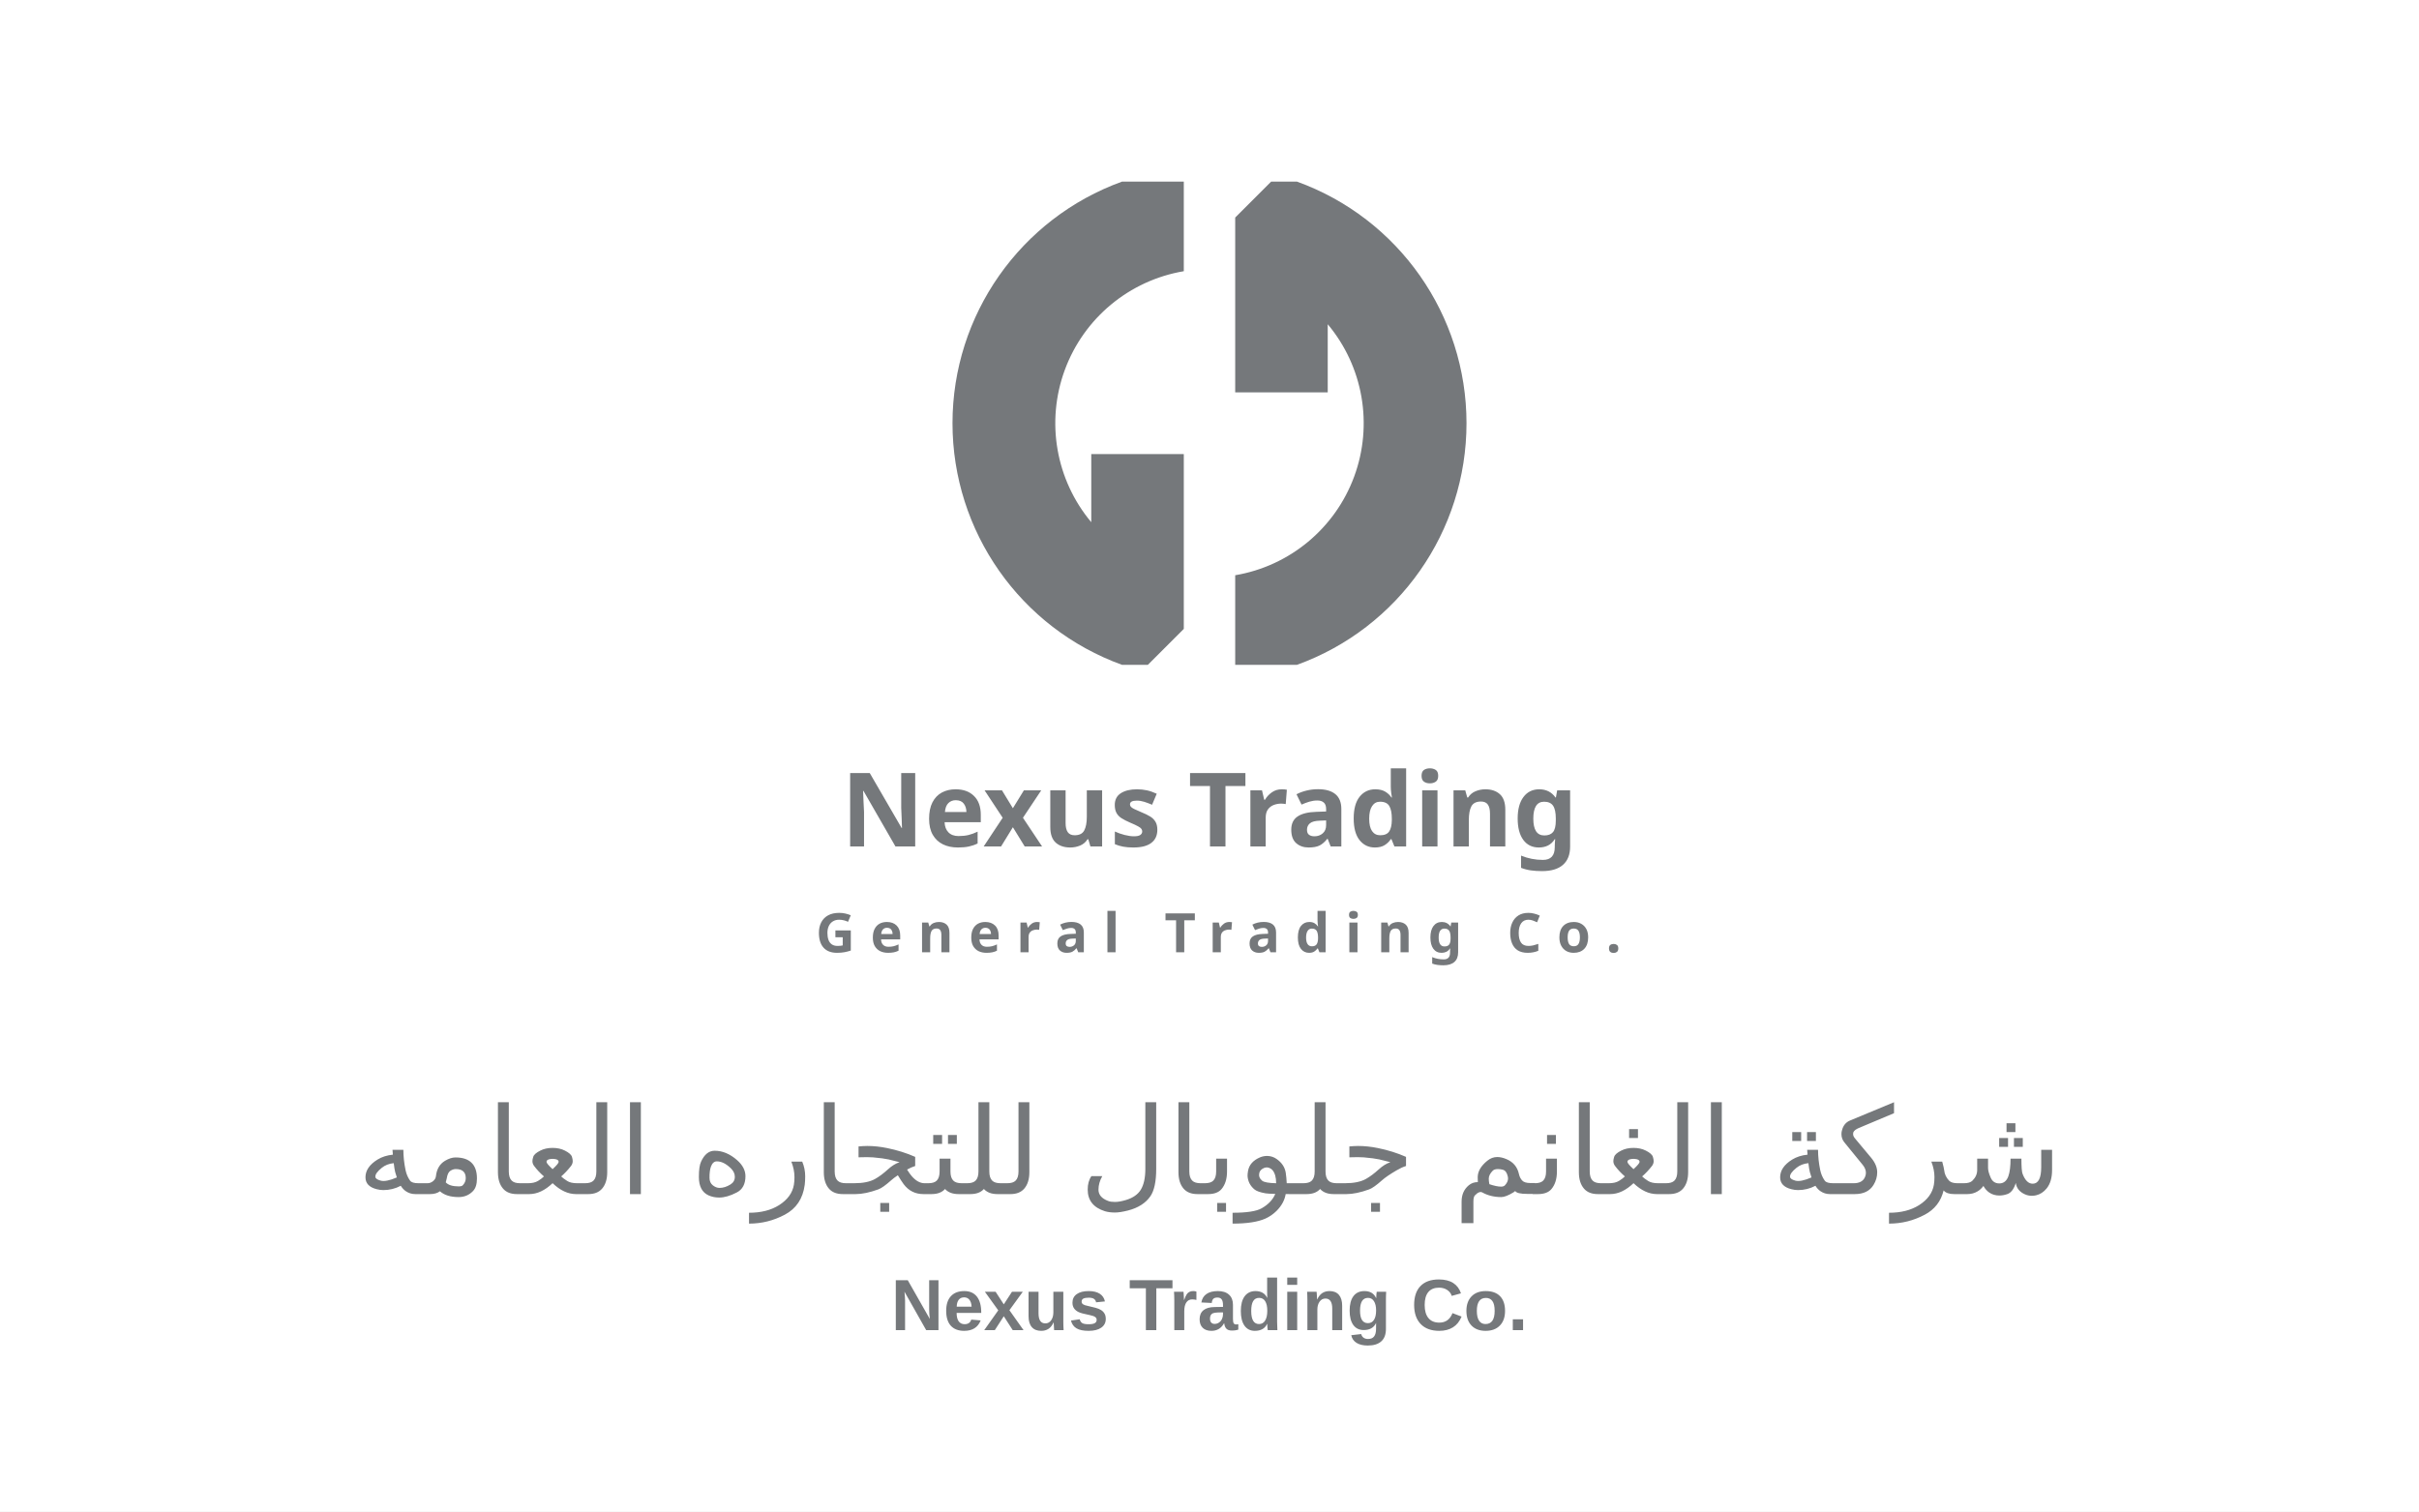
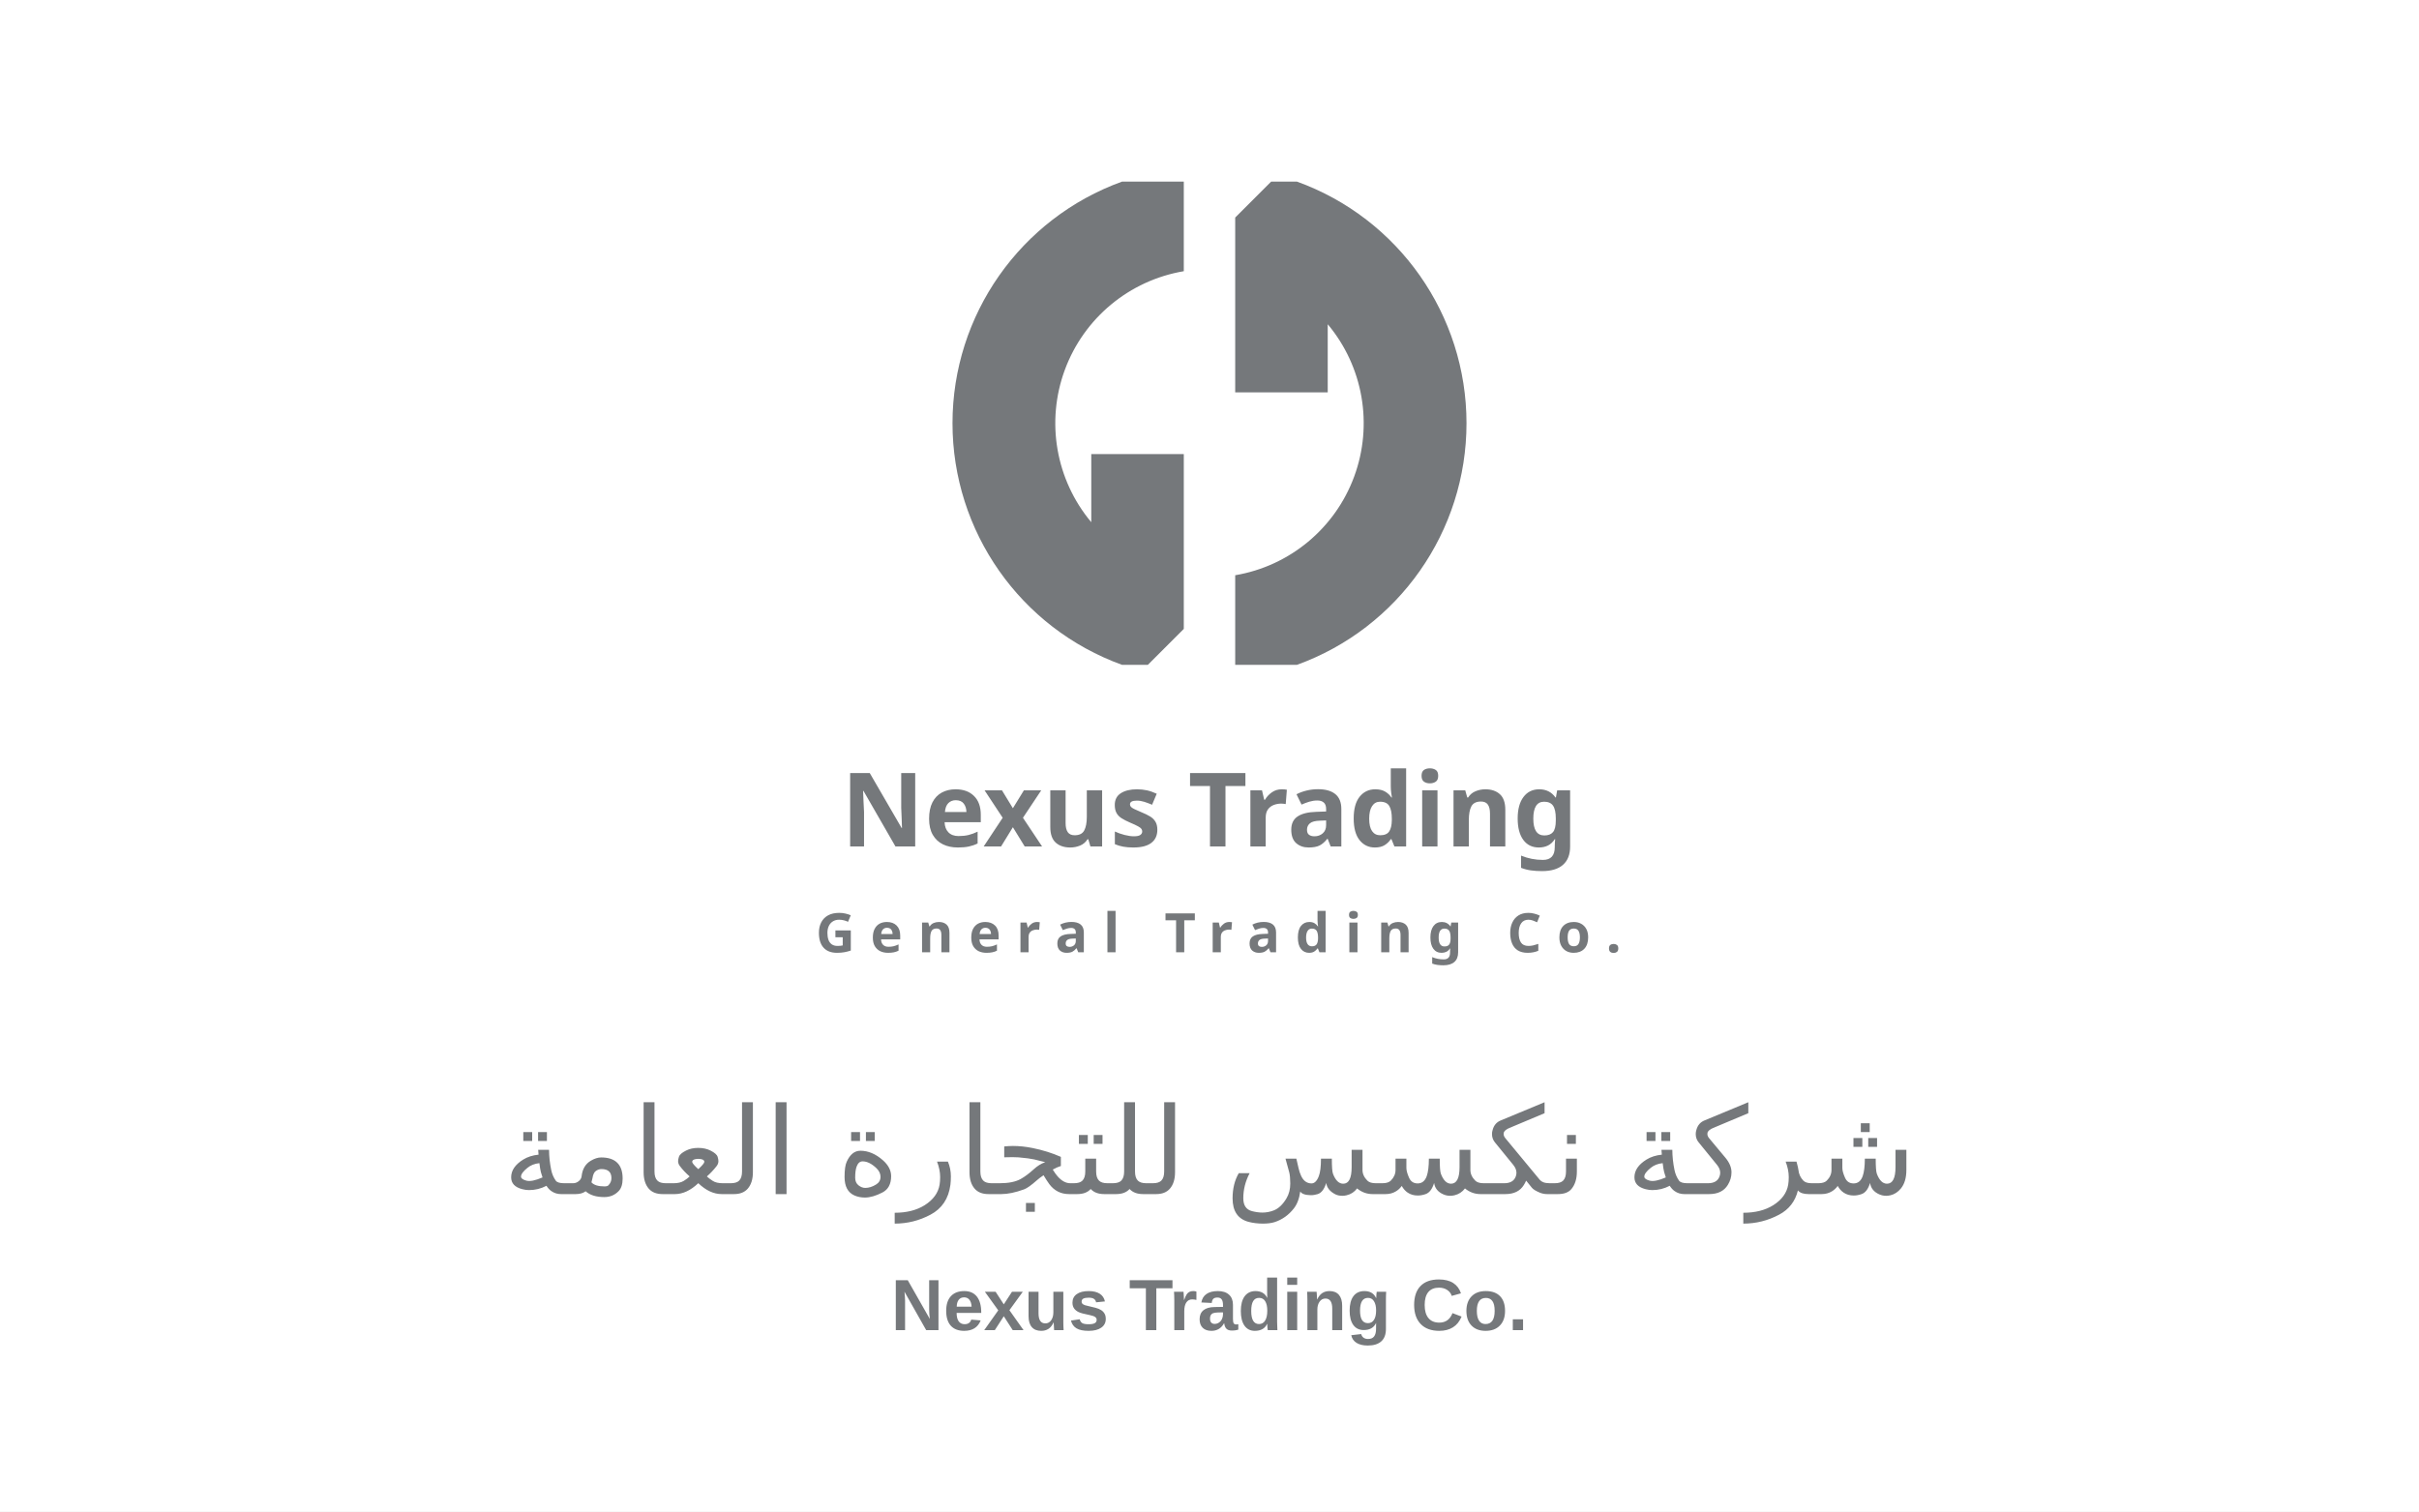
<svg xmlns="http://www.w3.org/2000/svg" viewBox="0 0 800 500" width="100%" height="100%">
  <defs>
    <style>
      .brand-grey { fill: #75787b; }
-       
      .text-title {
        font-family: 'Montserrat', 'Segoe UI', system-ui, sans-serif;
        font-weight: 800;
        font-size: 34px;
      }
      .text-subtitle {
        font-family: 'Montserrat', 'Segoe UI', system-ui, sans-serif;
        font-weight: 700;
        font-size: 18px;
        letter-spacing: 0.28em;
      }
      .text-arabic {
        font-family: 'Segoe UI', Tahoma, Arial, sans-serif;
        font-size: 40px;
      }
      .text-bottom {
        font-family: 'Montserrat', Arial, Helvetica, sans-serif;
        font-weight: 700;
        font-size: 24px;
      }
    </style>
  </defs>
  <rect width="100%" height="100%" fill="#ffffff" />
  <g transform="translate(400, 140) scale(0.85)">
    <path class="brand-grey" d="       M -10 -94.04       L -34 -94.04       A 100 100 0 0 0 -34 94.04       L -24 94.04       L -10 80.04       L -10 12       L -46 12       L -46 38.52       A 60 60 0 0 1 -10 -59.16       Z     " />
    <path class="brand-grey" d="       M 10 94.04       L 34 94.04       A 100 100 0 0 0 34 -94.04       L 24 -94.04       L 10 -80.04       L 10 -12       L 46 -12       L 46 -38.52       A 60 60 0 0 1 10 59.16       Z     " />
  </g>
  <text x="400" y="280" class="brand-grey text-title" text-anchor="middle">Nexus Trading</text>
  <text x="403" y="315" class="brand-grey text-subtitle" text-anchor="middle">General Trading Co.</text>
-   <text x="400" y="395" class="brand-grey text-arabic" text-anchor="middle" direction="rtl">شركة الغانم جلوبال للتجاره العامه</text>
+   <text x="400" y="395" class="brand-grey text-arabic" text-anchor="middle" direction="rtl">شركة نكسس للتجارة العامة</text>
  <text x="400" y="440" class="brand-grey text-bottom" text-anchor="middle">Nexus Trading Co.</text>
</svg>
